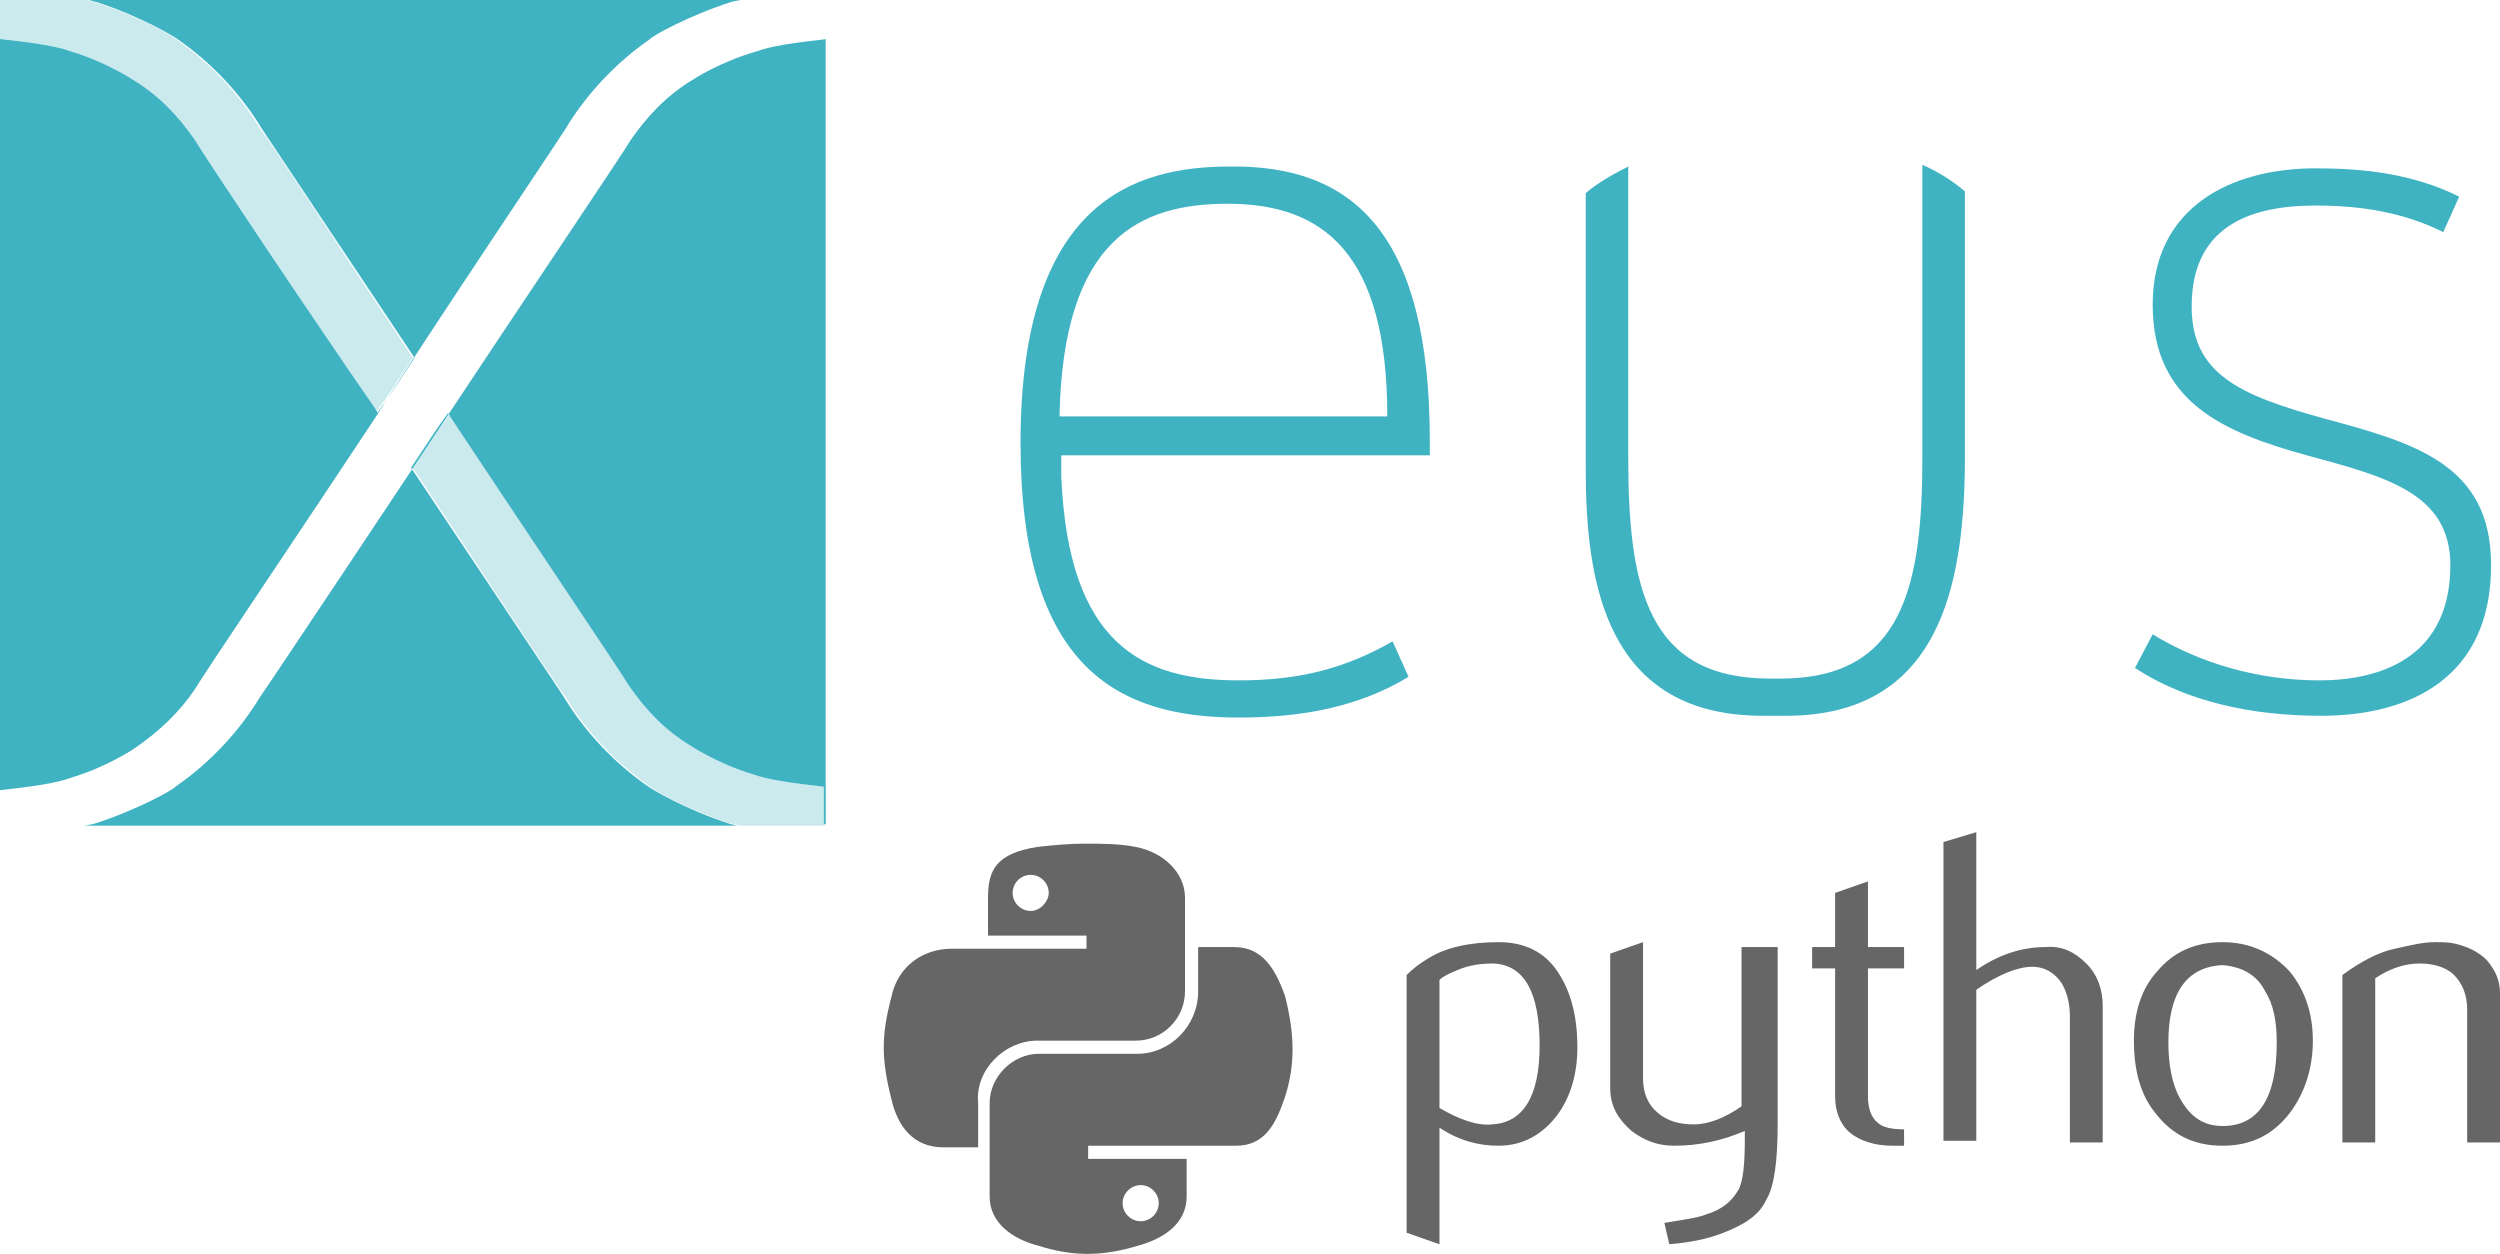
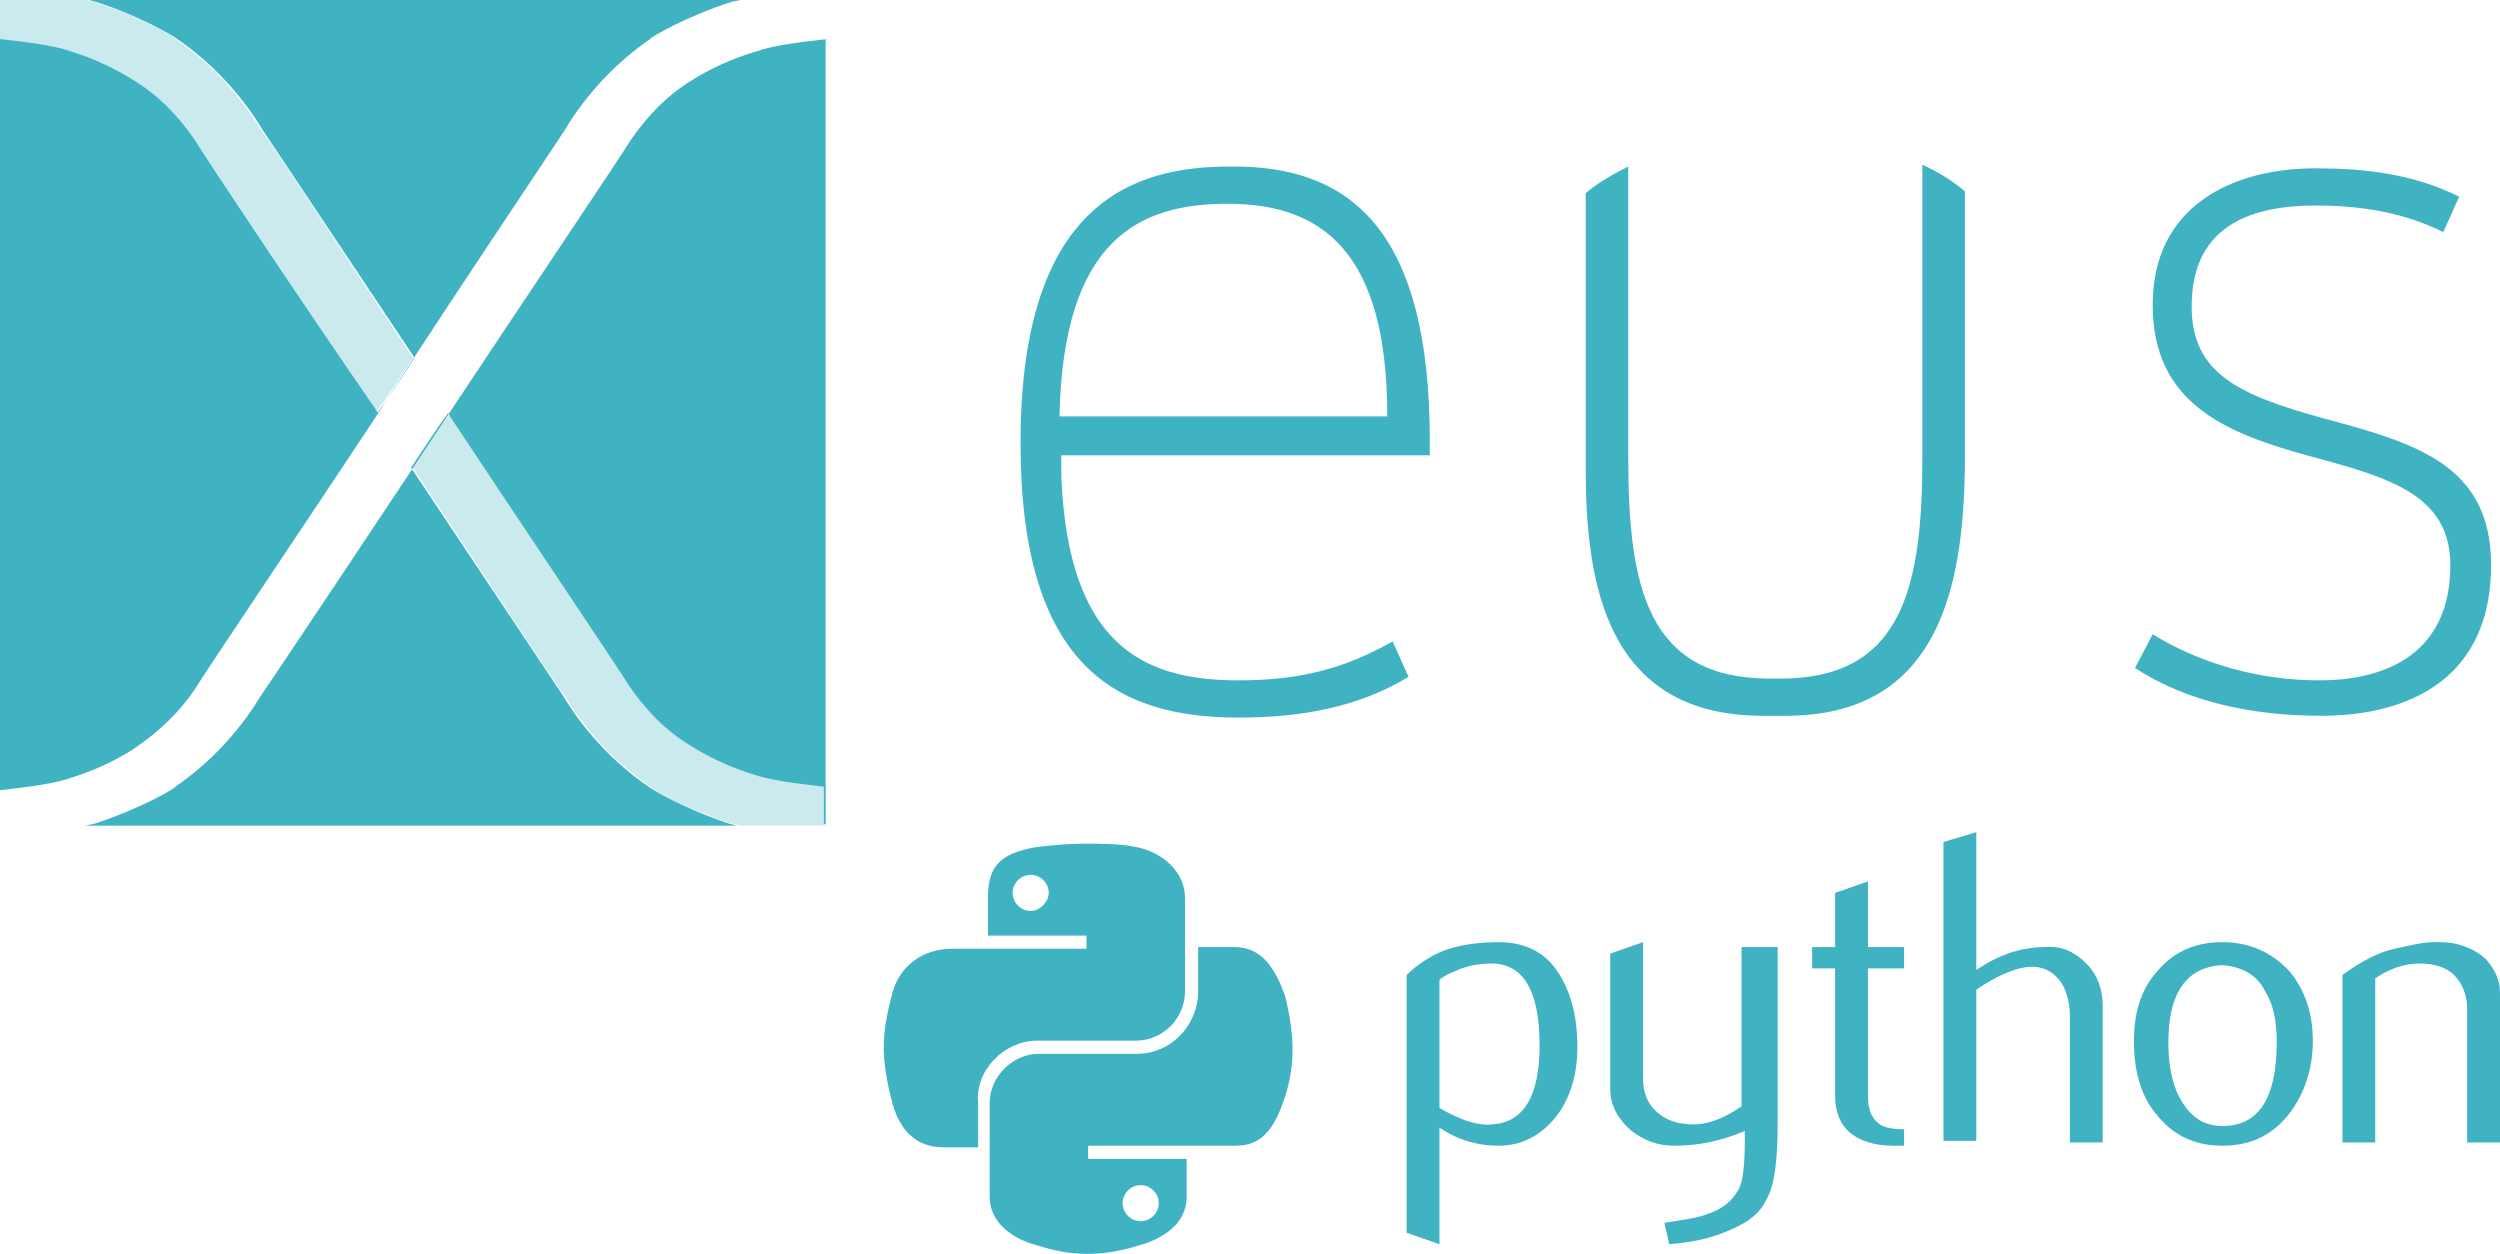
- <svg xmlns="http://www.w3.org/2000/svg" version="1.1" id="Calque_1" x="0px" y="0px" viewBox="0 0 152.282 76.377" width="453.22" height="227.313" xml:space="preserve">
-   <defs id="defs17">
- 	
- 	
- </defs>
-   <style type="text/css" id="style2">
- 	.st0{fill:#666666;}
- 	.st1{fill:#7FD787;}
- 	.st2{opacity:0.28;fill:#7FD787;enable-background:new    ;}
- </style>
-   <path style="fill:#666666" id="path4" d="m 91.282,57.389 v 0 c -1.7,0 -3.2,0.3 -4.3,1 -0.5,0.3 -0.9,0.6 -1.3,1 v 15.7 l 2,0.7 v -7.1 c 1.2,0.8 2.4,1.1 3.6,1.1 1.5,0 2.7,-0.7 3.6,-1.9 0.8,-1.1 1.2,-2.5 1.2,-4.1 v 0 c 0,-1.9 -0.4,-3.4 -1.2,-4.6 -0.8,-1.2 -2,-1.8 -3.6,-1.8 z m -0.4,11.1 c -0.9,0.1 -2,-0.3 -3.2,-1 v -7.8 c 0.2,-0.2 0.6,-0.4 1.1,-0.6 0.7,-0.3 1.4,-0.4 2.2,-0.4 1.9,0.1 2.8,1.8 2.8,5 0,3.1 -1,4.7 -2.9,4.8 z m 15.4,-10.8 h 2 v 10.8 c 0,2.2 -0.2,3.8 -0.7,4.6 -0.4,0.9 -1.3,1.5 -2.6,2 -1,0.4 -2.1,0.6 -3.3,0.7 l -0.3,-1.3 c 1.2,-0.2 2,-0.3 2.5,-0.5 1,-0.3 1.6,-0.8 2,-1.5 0.3,-0.5 0.4,-1.6 0.4,-3.1 v -0.5 c -1.4,0.6 -2.8,0.9 -4.3,0.9 -1,0 -1.8,-0.3 -2.6,-0.9 -0.8,-0.7 -1.3,-1.5 -1.3,-2.6 v -8.2 l 2,-0.7 v 8.3 c 0,0.9 0.3,1.6 0.9,2.1 0.6,0.5 1.3,0.7 2.2,0.7 0.9,0 1.9,-0.4 2.9,-1.1 v -9.7 z m 7.5,0 h 2.2 v 1.3 h -2.2 v 7.8 c 0,0.7 0.2,1.3 0.6,1.6 0.3,0.3 0.9,0.4 1.6,0.4 v 1 c -0.2,0 -0.5,0 -0.7,0 -1.1,0 -2,-0.3 -2.6,-0.8 -0.6,-0.5 -0.9,-1.3 -0.9,-2.2 v -7.8 h -1.4 v -1.3 h 1.4 v -3.3 l 2,-0.7 z m 13.3,1 c 0.7,0.7 1,1.6 1,2.6 v 8.3 h -2 v -7.7 c 0,-0.8 -0.2,-1.5 -0.5,-2 -0.4,-0.6 -1,-1 -1.8,-1 -0.9,0 -2.1,0.5 -3.4,1.4 v 9.2 h -2 v -18.2 l 2,-0.6 v 8.4 c 1.3,-0.9 2.7,-1.4 4.2,-1.4 1,-0.1 1.8,0.3 2.5,1 z m 8.3,-1.3 c -1.7,0 -3,0.6 -4,1.8 -1,1.1 -1.4,2.6 -1.4,4.2 0,1.8 0.4,3.3 1.3,4.4 1,1.3 2.3,2 4.1,2 1.8,0 3.1,-0.7 4.1,-2 0.9,-1.2 1.4,-2.7 1.4,-4.4 0,-1.7 -0.5,-3.1 -1.4,-4.2 -1.1,-1.2 -2.5,-1.8 -4.1,-1.8 z m 0,11.2 c -1.2,0 -2,-0.6 -2.6,-1.7 -0.5,-0.9 -0.7,-2.1 -0.7,-3.4 0,-3 1.1,-4.6 3.3,-4.7 1.2,0.1 2.1,0.6 2.6,1.6 0.5,0.8 0.7,1.8 0.7,3.1 0,3.4 -1.1,5.1 -3.3,5.1 z m 16.9,-8.1 v 9.1 h -2 v -8.1 c 0,-0.9 -0.3,-1.6 -0.8,-2.1 -0.5,-0.5 -1.3,-0.7 -2.1,-0.7 -0.9,0 -1.8,0.3 -2.7,0.9 v 10 h -2 v -10.2 c 1.1,-0.8 2.2,-1.4 3.2,-1.6 0.9,-0.2 1.7,-0.4 2.4,-0.4 0.5,0 0.9,0 1.3,0.1 0.8,0.2 1.4,0.5 1.9,1 0.5,0.6 0.8,1.2 0.8,2 z m -89.1,2.9 h 6 c 1.7,0 3,-1.4 3,-3 v -5.7 c 0,-1.6 -1.4,-2.8 -3,-3.1 -1,-0.2 -2.1,-0.2 -3.1,-0.2 -1,0 -2,0.1 -2.9,0.2 -2.5,0.4 -3,1.4 -3,3.1 v 2.3 h 6 v 0.8 h -6 -2.2 c -1.7,0 -3.3,1 -3.7,3 -0.6,2.3 -0.6,3.7 0,6.1 0.4,1.8 1.4,3 3.2,3 h 2.1 v -2.7 c -0.2,-2 1.6,-3.8 3.6,-3.8 z m -0.4,-7.9 c -0.6,0 -1.1,-0.5 -1.1,-1.1 0,-0.6 0.5,-1.1 1.1,-1.1 0.6,0 1.1,0.5 1.1,1.1 0,0.5 -0.5,1.1 -1.1,1.1 z m 12.4,2.2 h -2.2 v 2.7 c 0,2.1 -1.7,3.8 -3.7,3.8 h -6 c -1.6,0 -3,1.4 -3,3 v 5.7 c 0,1.6 1.4,2.6 3,3 1.9,0.6 3.7,0.7 6,0 1.5,-0.4 3,-1.3 3,-3 v -2.3 h -6 v -0.8 h 6 3 c 1.7,0 2.4,-1.2 3,-3 0.6,-1.9 0.6,-3.7 0,-6.1 -0.6,-1.7 -1.4,-3 -3.1,-3 z m -5.7,14.5 c 0.6,0 1.1,0.5 1.1,1.1 0,0.6 -0.5,1.1 -1.1,1.1 -0.6,0 -1.1,-0.5 -1.1,-1.1 0,-0.6 0.5,-1.1 1.1,-1.1 z" class="st0" />
-   <style id="style25" type="text/css">
- 	.st0{fill:#40B3C3;}
- 	.st1{opacity:0.28;fill:#40B3C3;}
- </style>
+ <svg xmlns="http://www.w3.org/2000/svg" id="Calque_1" width="453.22" height="227.313" x="0" y="0" version="1.1" viewBox="0 0 152.282 76.377" xml:space="preserve">
+   <style id="style2" type="text/css">.st0{fill:#666}.st1{fill:#7fd787}</style>
+   <path id="path4" fill="#666" d="m 91.282,57.389 v 0 c -1.7,0 -3.2,0.3 -4.3,1 -0.5,0.3 -0.9,0.6 -1.3,1 v 15.7 l 2,0.7 v -7.1 c 1.2,0.8 2.4,1.1 3.6,1.1 1.5,0 2.7,-0.7 3.6,-1.9 0.8,-1.1 1.2,-2.5 1.2,-4.1 v 0 c 0,-1.9 -0.4,-3.4 -1.2,-4.6 -0.8,-1.2 -2,-1.8 -3.6,-1.8 z m -0.4,11.1 c -0.9,0.1 -2,-0.3 -3.2,-1 v -7.8 c 0.2,-0.2 0.6,-0.4 1.1,-0.6 0.7,-0.3 1.4,-0.4 2.2,-0.4 1.9,0.1 2.8,1.8 2.8,5 0,3.1 -1,4.7 -2.9,4.8 z m 15.4,-10.8 h 2 v 10.8 c 0,2.2 -0.2,3.8 -0.7,4.6 -0.4,0.9 -1.3,1.5 -2.6,2 -1,0.4 -2.1,0.6 -3.3,0.7 l -0.3,-1.3 c 1.2,-0.2 2,-0.3 2.5,-0.5 1,-0.3 1.6,-0.8 2,-1.5 0.3,-0.5 0.4,-1.6 0.4,-3.1 v -0.5 c -1.4,0.6 -2.8,0.9 -4.3,0.9 -1,0 -1.8,-0.3 -2.6,-0.9 -0.8,-0.7 -1.3,-1.5 -1.3,-2.6 v -8.2 l 2,-0.7 v 8.3 c 0,0.9 0.3,1.6 0.9,2.1 0.6,0.5 1.3,0.7 2.2,0.7 0.9,0 1.9,-0.4 2.9,-1.1 v -9.7 z m 7.5,0 h 2.2 v 1.3 h -2.2 v 7.8 c 0,0.7 0.2,1.3 0.6,1.6 0.3,0.3 0.9,0.4 1.6,0.4 v 1 c -0.2,0 -0.5,0 -0.7,0 -1.1,0 -2,-0.3 -2.6,-0.8 -0.6,-0.5 -0.9,-1.3 -0.9,-2.2 v -7.8 h -1.4 v -1.3 h 1.4 v -3.3 l 2,-0.7 z m 13.3,1 c 0.7,0.7 1,1.6 1,2.6 v 8.3 h -2 v -7.7 c 0,-0.8 -0.2,-1.5 -0.5,-2 -0.4,-0.6 -1,-1 -1.8,-1 -0.9,0 -2.1,0.5 -3.4,1.4 v 9.2 h -2 v -18.2 l 2,-0.6 v 8.4 c 1.3,-0.9 2.7,-1.4 4.2,-1.4 1,-0.1 1.8,0.3 2.5,1 z m 8.3,-1.3 c -1.7,0 -3,0.6 -4,1.8 -1,1.1 -1.4,2.6 -1.4,4.2 0,1.8 0.4,3.3 1.3,4.4 1,1.3 2.3,2 4.1,2 1.8,0 3.1,-0.7 4.1,-2 0.9,-1.2 1.4,-2.7 1.4,-4.4 0,-1.7 -0.5,-3.1 -1.4,-4.2 -1.1,-1.2 -2.5,-1.8 -4.1,-1.8 z m 0,11.2 c -1.2,0 -2,-0.6 -2.6,-1.7 -0.5,-0.9 -0.7,-2.1 -0.7,-3.4 0,-3 1.1,-4.6 3.3,-4.7 1.2,0.1 2.1,0.6 2.6,1.6 0.5,0.8 0.7,1.8 0.7,3.1 0,3.4 -1.1,5.1 -3.3,5.1 z m 16.9,-8.1 v 9.1 h -2 v -8.1 c 0,-0.9 -0.3,-1.6 -0.8,-2.1 -0.5,-0.5 -1.3,-0.7 -2.1,-0.7 -0.9,0 -1.8,0.3 -2.7,0.9 v 10 h -2 v -10.2 c 1.1,-0.8 2.2,-1.4 3.2,-1.6 0.9,-0.2 1.7,-0.4 2.4,-0.4 0.5,0 0.9,0 1.3,0.1 0.8,0.2 1.4,0.5 1.9,1 0.5,0.6 0.8,1.2 0.8,2 z m -89.1,2.9 h 6 c 1.7,0 3,-1.4 3,-3 v -5.7 c 0,-1.6 -1.4,-2.8 -3,-3.1 -1,-0.2 -2.1,-0.2 -3.1,-0.2 -1,0 -2,0.1 -2.9,0.2 -2.5,0.4 -3,1.4 -3,3.1 v 2.3 h 6 v 0.8 h -6 -2.2 c -1.7,0 -3.3,1 -3.7,3 -0.6,2.3 -0.6,3.7 0,6.1 0.4,1.8 1.4,3 3.2,3 h 2.1 v -2.7 c -0.2,-2 1.6,-3.8 3.6,-3.8 z m -0.4,-7.9 c -0.6,0 -1.1,-0.5 -1.1,-1.1 0,-0.6 0.5,-1.1 1.1,-1.1 0.6,0 1.1,0.5 1.1,1.1 0,0.5 -0.5,1.1 -1.1,1.1 z m 12.4,2.2 h -2.2 v 2.7 c 0,2.1 -1.7,3.8 -3.7,3.8 h -6 c -1.6,0 -3,1.4 -3,3 v 5.7 c 0,1.6 1.4,2.6 3,3 1.9,0.6 3.7,0.7 6,0 1.5,-0.4 3,-1.3 3,-3 v -2.3 h -6 v -0.8 h 6 3 c 1.7,0 2.4,-1.2 3,-3 0.6,-1.9 0.6,-3.7 0,-6.1 -0.6,-1.7 -1.4,-3 -3.1,-3 z m -5.7,14.5 c 0.6,0 1.1,0.5 1.1,1.1 0,0.6 -0.5,1.1 -1.1,1.1 -0.6,0 -1.1,-0.5 -1.1,-1.1 0,-0.6 0.5,-1.1 1.1,-1.1 z" class="st0" />
+   <style id="style25" type="text/css">.st0,.st1{fill:#40b3c3}.st1{opacity:.28}</style>
  <g id="g31" transform="scale(1.079229)">
-     <path d="m 5,0 c 0.1,0 0.3,0.1 0.4,0.1 2.5,0.8 4.5,2 4.6,2.1 1.9,1.3 3.6,3.1 4.8,5.1 0.4,0.6 5.2,7.8 8.6,12.9 -0.8,1.2 -1.5,2.3 -2.1,3.1 0,-0.1 -0.1,-0.1 -0.1,-0.2 C 17.6,17.9 11.4,8.6 11,7.9 10.1,6.6 9,5.4 7.5,4.5 7.5,4.5 6,3.5 4,2.9 3.2,2.6 1.8,2.4 0,2.2 V 44.6 C 1.8,44.4 3.2,44.2 4,43.9 6,43.3 7.5,42.3 7.5,42.3 9,41.3 10.2,40.1 11,38.9 11.4,38.2 17.6,29 21.1,23.7 24,19.1 31.4,8.1 31.9,7.3 c 1.2,-2 2.9,-3.8 4.8,-5.1 0,-0.1 2.1,-1.3 4.6,-2.1 L 41.8,0 Z m 41.7,2.2 c -1.8,0.2 -3.2,0.4 -4,0.7 -2.1,0.6 -3.6,1.6 -3.6,1.6 -1.5,0.9 -2.6,2.1 -3.5,3.4 -0.4,0.7 -6.6,9.9 -10.1,15.2 -2.9,4.4 -10.3,15.5 -10.8,16.2 -1.2,2 -2.9,3.8 -4.8,5.1 0,0.1 -2.1,1.3 -4.6,2.1 l -0.5,0.1 h 36.8 l -0.4,-0.1 c -2.5,-0.8 -4.5,-2 -4.6,-2.1 -1.9,-1.3 -3.6,-3.1 -4.8,-5.1 -0.4,-0.6 -5.2,-7.8 -8.6,-12.9 0.8,-1.2 1.5,-2.3 2.1,-3.1 0,0.1 0.1,0.1 0.1,0.2 3.5,5.3 9.7,14.5 10.1,15.2 0.9,1.3 2,2.5 3.5,3.4 0,0 1.5,1 3.5,1.6 0.8,0.3 2.2,0.5 4,0.7 v 2.1 h 0.1 V 2.2 Z" class="st0" id="path4143_3_" style="fill:#40b3c3" />
-     <path d="m 25.4,23.3 c -0.6,0.8 -1.3,1.9 -2.1,3.1 3.4,5.1 8.1,12.3 8.6,12.9 1.2,2 2.9,3.8 4.8,5.1 0,0.1 2.1,1.3 4.6,2.1 0.2,0 0.4,0.1 0.5,0.1 h 4.8 V 44.4 C 44.8,44.2 43.4,44 42.6,43.7 40.6,43.1 39.1,42.1 39.1,42.1 37.6,41.2 36.5,40 35.6,38.7 35.2,38 29,28.8 25.5,23.5 v 0 c 0,0 0,-0.1 -0.1,-0.2 M 4.8,0 H 0 v 2.2 c 1.8,0.2 3.2,0.4 4,0.7 2,0.6 3.5,1.6 3.5,1.6 1.5,0.9 2.6,2.1 3.5,3.4 0.4,0.7 6.6,9.9 10.1,15.2 v 0 c 0,0.1 0.1,0.1 0.1,0.2 0.6,-0.8 1.3,-1.9 2.1,-3.1 C 19.9,15.1 15.2,7.9 14.7,7.3 13.5,5.3 11.8,3.5 9.9,2.2 9.9,2.1 7.8,0.9 5.3,0.1 5.2,0.1 5,0 4.8,0" class="st1" id="path7-3_4_" style="opacity:0.28;fill:#40b3c3" />
-     <path id="path29" d="m 140.6,31.9 c 0,6.3 -4.5,8.5 -9.6,8.5 -3.9,0 -7.6,-0.8 -10.5,-2.7 l 1,-1.9 c 2.6,1.6 5.9,2.6 9.4,2.6 3.9,0 7.4,-1.6 7.4,-6.5 0,-4.1 -3.7,-5 -8.1,-6.2 -4.7,-1.3 -8.7,-3 -8.7,-8.5 0,-5.5 4.4,-7.7 9.2,-7.7 2.7,0 5.5,0.3 8.1,1.6 l -0.9,2 c -2.2,-1.1 -4.6,-1.5 -7.2,-1.5 -3.9,0 -7,1.3 -7,5.7 0,3.8 2.7,5 7.4,6.3 5.2,1.4 9.5,2.6 9.5,8.3 z m -32.1,-6.1 c 0,7.3 -1.1,12.5 -8,12.5 h -0.6 c -6.9,0 -8,-5.1 -8,-12.5 V 9.4 c -0.8,0.4 -1.7,0.9 -2.4,1.5 v 15.6 c 0,6.5 1.2,13.9 10,13.9 h 1.3 c 8.7,0 10,-7.4 10.1,-14 V 10.8 c -0.7,-0.6 -1.5,-1.1 -2.4,-1.5 z M 80.7,24.9 v 0.8 0 H 59.9 v 1.2 c 0.4,9.5 4.6,11.5 10,11.5 3.3,0 5.9,-0.6 8.7,-2.2 l 0.9,2 c -2.8,1.7 -6,2.3 -9.6,2.3 C 63.1,40.5 57.6,37.7 57.6,25 57.6,11.4 64,9.4 69.4,9.4 c 7,-0.1 11.3,3.8 11.3,15.5 z m -2.4,-1.4 c 0,-9.2 -3.6,-12 -9,-12 -4.9,0 -9.3,1.9 -9.5,12 z" class="st0" style="fill:#40b3c3" />
+     <path id="path4143_3_" fill="#40b3c3" d="m 5,0 c 0.1,0 0.3,0.1 0.4,0.1 2.5,0.8 4.5,2 4.6,2.1 1.9,1.3 3.6,3.1 4.8,5.1 0.4,0.6 5.2,7.8 8.6,12.9 -0.8,1.2 -1.5,2.3 -2.1,3.1 0,-0.1 -0.1,-0.1 -0.1,-0.2 C 17.6,17.9 11.4,8.6 11,7.9 10.1,6.6 9,5.4 7.5,4.5 7.5,4.5 6,3.5 4,2.9 3.2,2.6 1.8,2.4 0,2.2 V 44.6 C 1.8,44.4 3.2,44.2 4,43.9 6,43.3 7.5,42.3 7.5,42.3 9,41.3 10.2,40.1 11,38.9 11.4,38.2 17.6,29 21.1,23.7 24,19.1 31.4,8.1 31.9,7.3 c 1.2,-2 2.9,-3.8 4.8,-5.1 0,-0.1 2.1,-1.3 4.6,-2.1 L 41.8,0 Z m 41.7,2.2 c -1.8,0.2 -3.2,0.4 -4,0.7 -2.1,0.6 -3.6,1.6 -3.6,1.6 -1.5,0.9 -2.6,2.1 -3.5,3.4 -0.4,0.7 -6.6,9.9 -10.1,15.2 -2.9,4.4 -10.3,15.5 -10.8,16.2 -1.2,2 -2.9,3.8 -4.8,5.1 0,0.1 -2.1,1.3 -4.6,2.1 l -0.5,0.1 h 36.8 l -0.4,-0.1 c -2.5,-0.8 -4.5,-2 -4.6,-2.1 -1.9,-1.3 -3.6,-3.1 -4.8,-5.1 -0.4,-0.6 -5.2,-7.8 -8.6,-12.9 0.8,-1.2 1.5,-2.3 2.1,-3.1 0,0.1 0.1,0.1 0.1,0.2 3.5,5.3 9.7,14.5 10.1,15.2 0.9,1.3 2,2.5 3.5,3.4 0,0 1.5,1 3.5,1.6 0.8,0.3 2.2,0.5 4,0.7 v 2.1 h 0.1 V 2.2 Z" class="st0" />
+     <path id="path7-3_4_" fill="#40b3c3" d="m 25.4,23.3 c -0.6,0.8 -1.3,1.9 -2.1,3.1 3.4,5.1 8.1,12.3 8.6,12.9 1.2,2 2.9,3.8 4.8,5.1 0,0.1 2.1,1.3 4.6,2.1 0.2,0 0.4,0.1 0.5,0.1 h 4.8 V 44.4 C 44.8,44.2 43.4,44 42.6,43.7 40.6,43.1 39.1,42.1 39.1,42.1 37.6,41.2 36.5,40 35.6,38.7 35.2,38 29,28.8 25.5,23.5 v 0 c 0,0 0,-0.1 -0.1,-0.2 M 4.8,0 H 0 v 2.2 c 1.8,0.2 3.2,0.4 4,0.7 2,0.6 3.5,1.6 3.5,1.6 1.5,0.9 2.6,2.1 3.5,3.4 0.4,0.7 6.6,9.9 10.1,15.2 v 0 c 0,0.1 0.1,0.1 0.1,0.2 0.6,-0.8 1.3,-1.9 2.1,-3.1 C 19.9,15.1 15.2,7.9 14.7,7.3 13.5,5.3 11.8,3.5 9.9,2.2 9.9,2.1 7.8,0.9 5.3,0.1 5.2,0.1 5,0 4.8,0" class="st1" opacity=".28" />
+     <path id="path29" fill="#40b3c3" d="m 140.6,31.9 c 0,6.3 -4.5,8.5 -9.6,8.5 -3.9,0 -7.6,-0.8 -10.5,-2.7 l 1,-1.9 c 2.6,1.6 5.9,2.6 9.4,2.6 3.9,0 7.4,-1.6 7.4,-6.5 0,-4.1 -3.7,-5 -8.1,-6.2 -4.7,-1.3 -8.7,-3 -8.7,-8.5 0,-5.5 4.4,-7.7 9.2,-7.7 2.7,0 5.5,0.3 8.1,1.6 l -0.9,2 c -2.2,-1.1 -4.6,-1.5 -7.2,-1.5 -3.9,0 -7,1.3 -7,5.7 0,3.8 2.7,5 7.4,6.3 5.2,1.4 9.5,2.6 9.5,8.3 z m -32.1,-6.1 c 0,7.3 -1.1,12.5 -8,12.5 h -0.6 c -6.9,0 -8,-5.1 -8,-12.5 V 9.4 c -0.8,0.4 -1.7,0.9 -2.4,1.5 v 15.6 c 0,6.5 1.2,13.9 10,13.9 h 1.3 c 8.7,0 10,-7.4 10.1,-14 V 10.8 c -0.7,-0.6 -1.5,-1.1 -2.4,-1.5 z M 80.7,24.9 v 0.8 0 H 59.9 v 1.2 c 0.4,9.5 4.6,11.5 10,11.5 3.3,0 5.9,-0.6 8.7,-2.2 l 0.9,2 c -2.8,1.7 -6,2.3 -9.6,2.3 C 63.1,40.5 57.6,37.7 57.6,25 57.6,11.4 64,9.4 69.4,9.4 c 7,-0.1 11.3,3.8 11.3,15.5 z m -2.4,-1.4 c 0,-9.2 -3.6,-12 -9,-12 -4.9,0 -9.3,1.9 -9.5,12 z" class="st0" />
  </g>
</svg>
